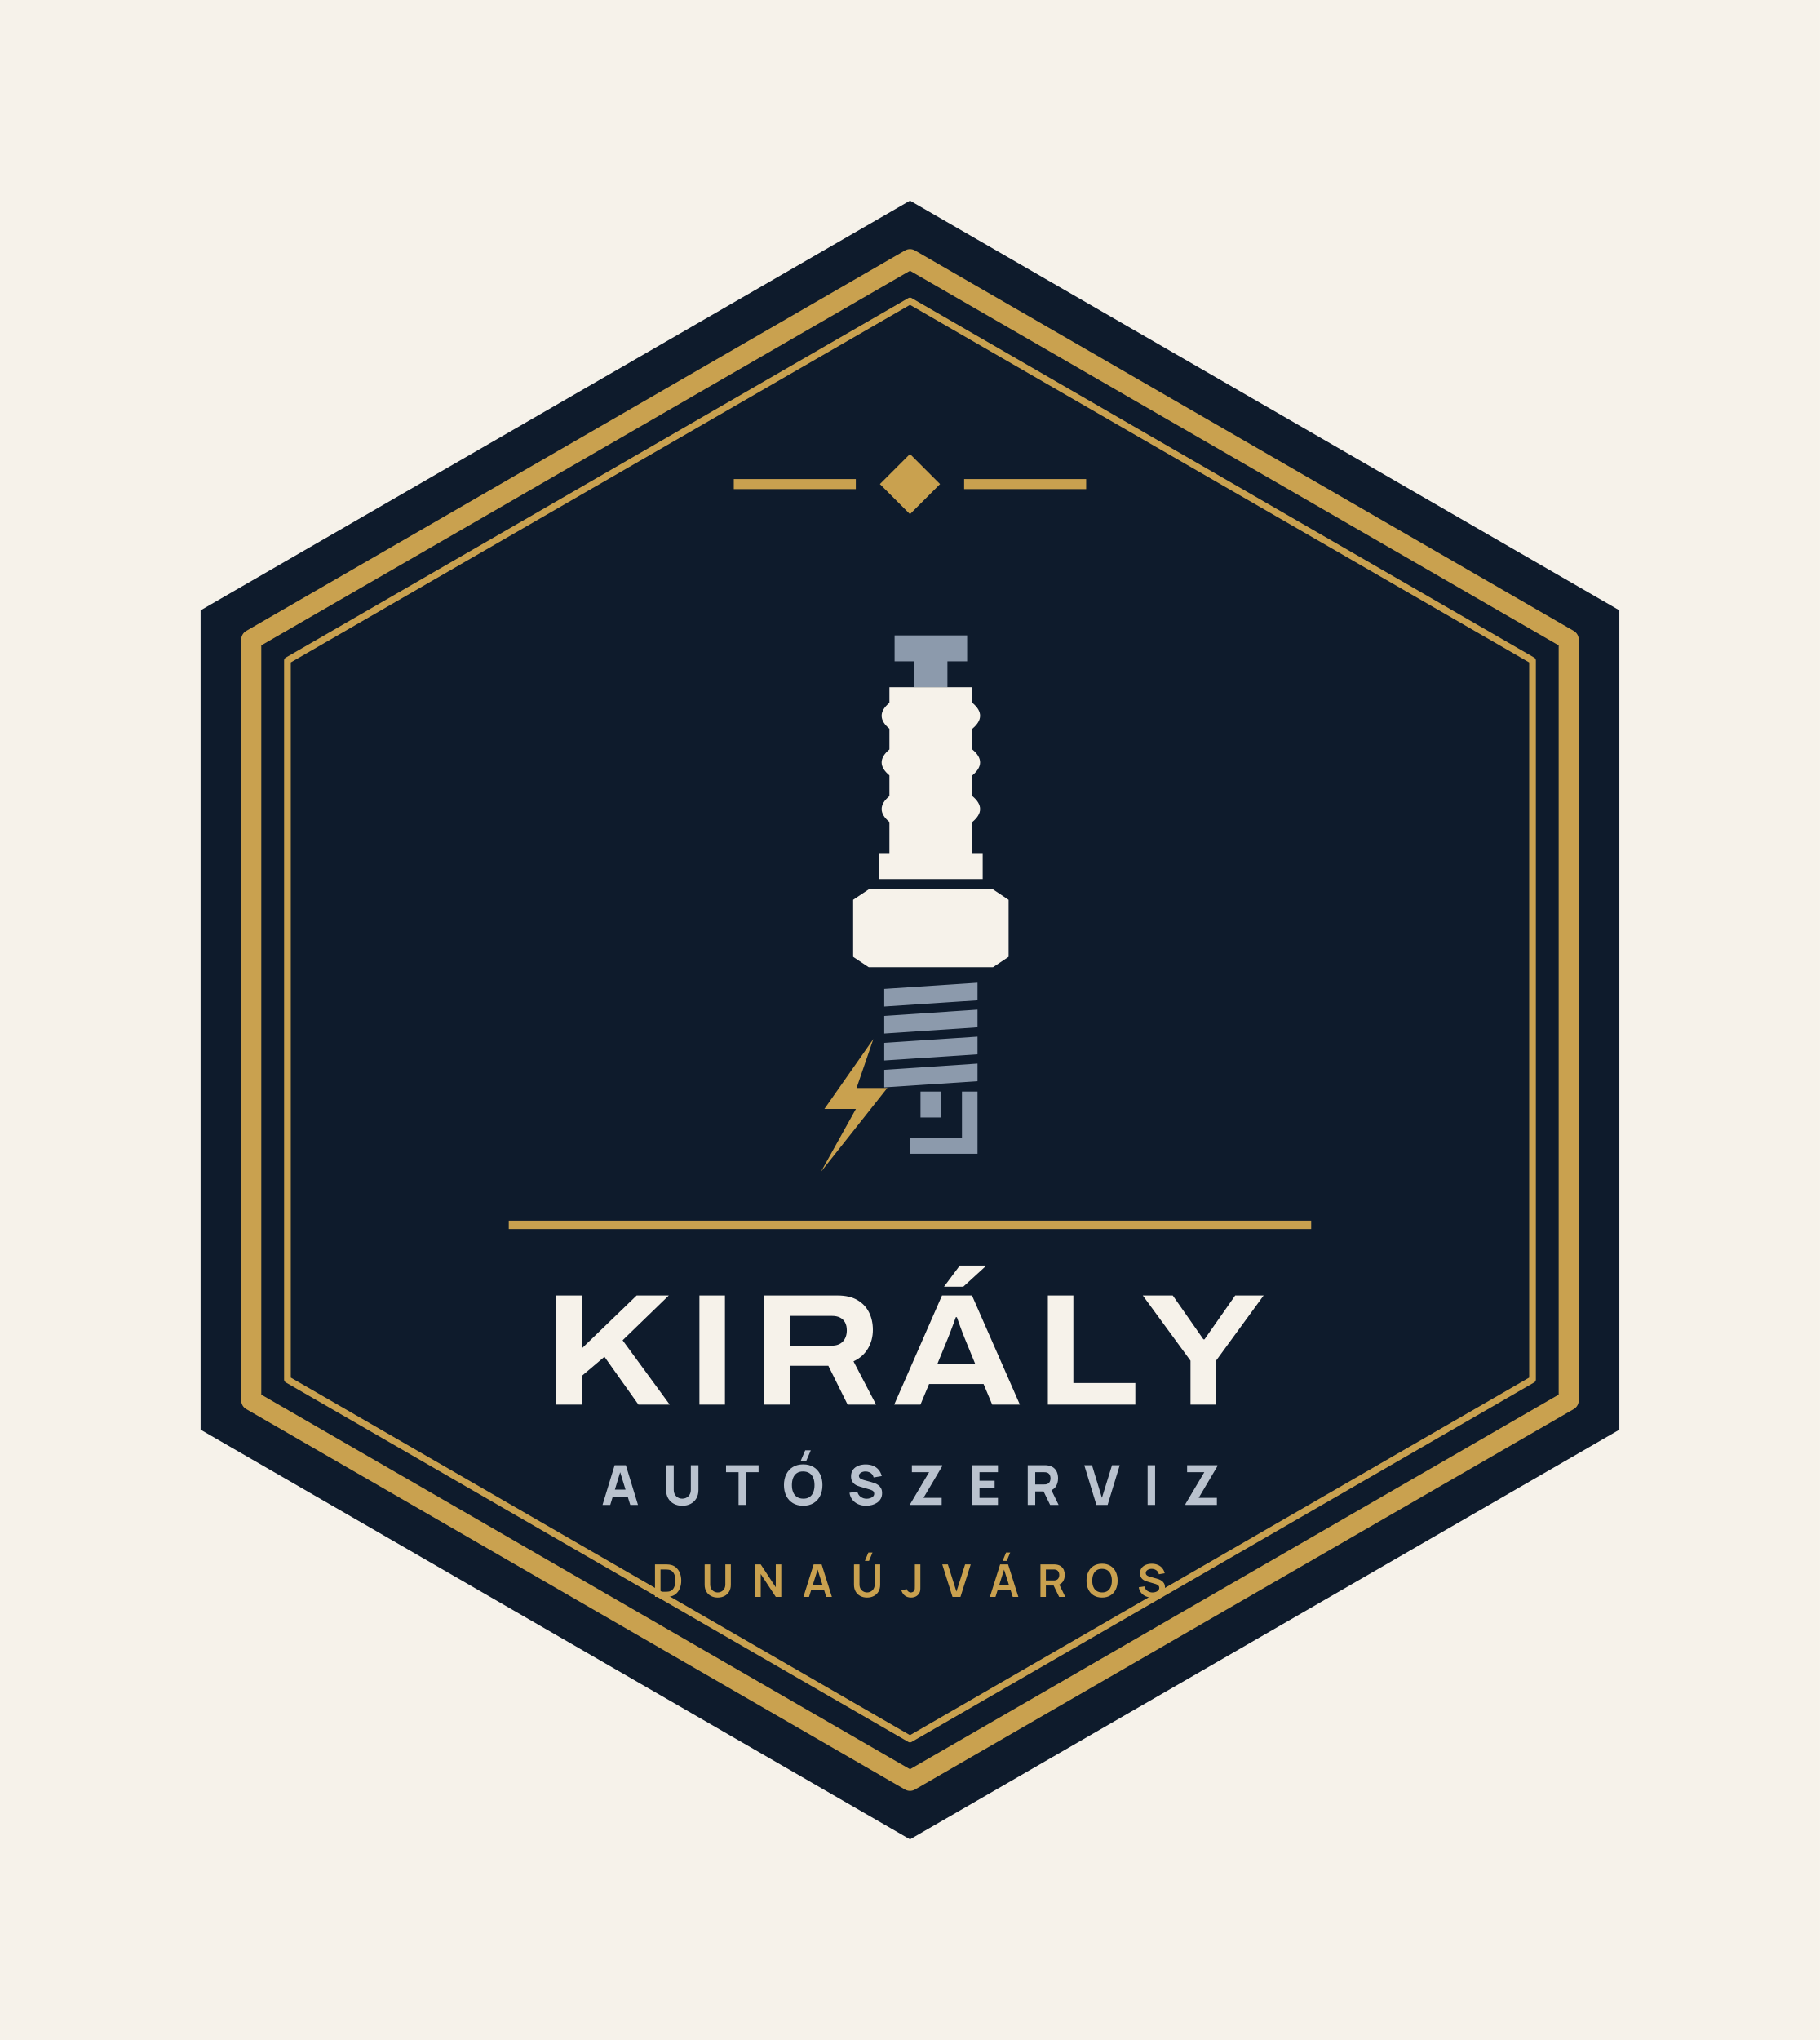
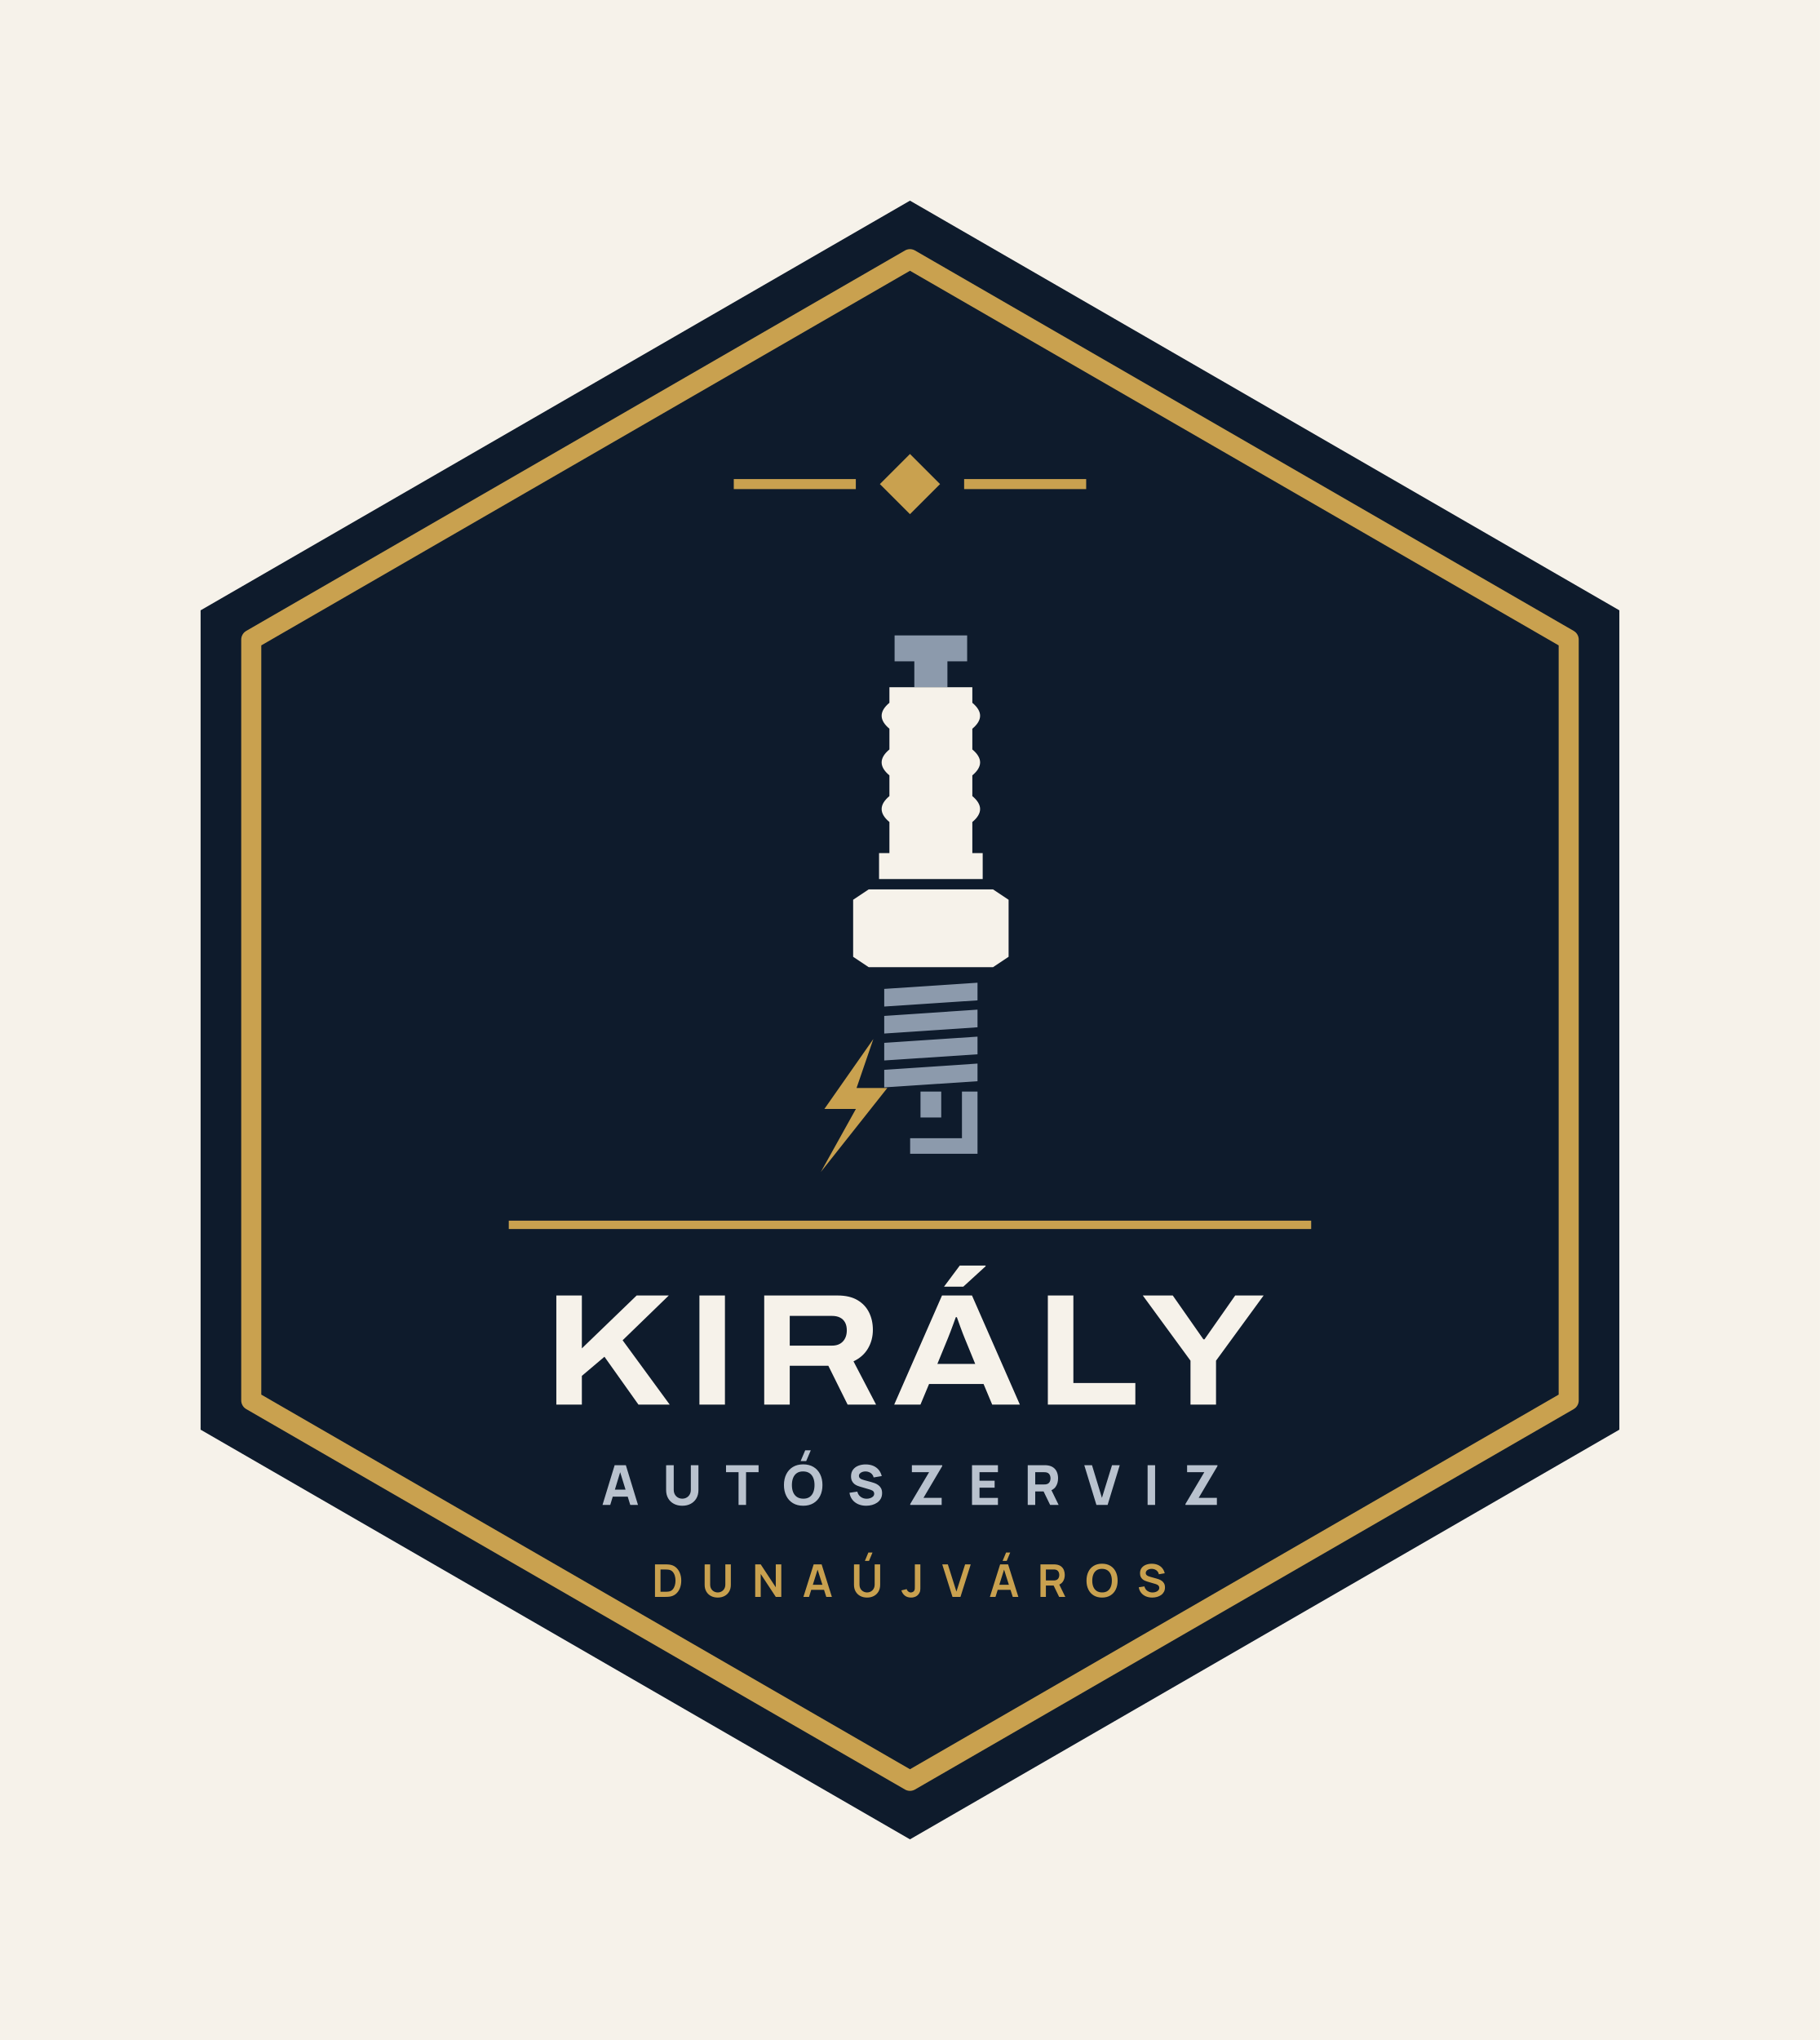
<svg xmlns="http://www.w3.org/2000/svg" viewBox="-8.87 -22 217.74 244" width="870.96" height="976">
  <rect x="-8.87" y="-22" width="217.74" height="244" fill="#F6F2EA" />
  <path d="M100 2 L184.87 51 L184.87 149 L100 198 L15.13 149 L15.13 51Z" fill="#0E1B2C" />
  <path d="M100 9 L178.81 54.5 L178.81 145.5 L100 191 L21.19 145.5 L21.19 54.5Z" fill="none" stroke="#C9A14F" stroke-width="2.4" stroke-linejoin="round" />
-   <path d="M100 14 L174.48 57 L174.48 143 L100 186 L25.52 143 L25.52 57Z" fill="none" stroke="#C9A14F" stroke-width=".8" stroke-linejoin="round" />
  <path d="M100 32.3 L103.6 35.9 L100 39.5 L96.4 35.9Z" fill="#C9A14F" />
  <rect x="78.92" y="35.3" width="14.6" height="1.2" fill="#C9A14F" />
  <rect x="106.48" y="35.3" width="14.6" height="1.2" fill="#C9A14F" />
  <path d="M98.16 54H106.84V57.1H104.48V60.2H100.52V57.1H98.16Z" fill="#8C9AAC" />
  <path d="M97.54 60.2H107.46V62.06Q109.32 63.61 107.46 65.16V67.64Q109.32 69.19 107.46 70.74V73.22Q109.32 74.77 107.46 76.32V80.04H108.7V83.14H96.3V80.04H97.54V76.32Q95.68 74.77 97.54 73.22V70.74Q95.68 69.19 97.54 67.64V65.16Q95.68 63.61 97.54 62.06Z" fill="#F6F2EA" />
  <path d="M93.2 85.62L95.06 84.38H109.94L111.8 85.62V92.44L109.94 93.68H95.06L93.2 92.44Z" fill="#F6F2EA" />
  <path d="M96.92 96.28L108.08 95.54V97.65L96.92 98.39Z" fill="#8C9AAC" />
  <path d="M96.92 99.51L108.08 98.76V100.87L96.92 101.62Z" fill="#8C9AAC" />
  <path d="M96.92 102.73L108.08 101.99V104.1L96.92 104.84Z" fill="#8C9AAC" />
  <path d="M96.92 105.96L108.08 105.21V107.32L96.92 108.06Z" fill="#8C9AAC" />
  <rect x="101.26" y="108.56" width="2.48" height="3.1" fill="#8C9AAC" />
  <path d="M106.22 108.56H108.08V116H100.02V114.14H106.22Z" fill="#8C9AAC" />
  <path d="M95.62 102.27L89.76 110.64H93.53L89.34 118.17L97.29 108.13H93.61Z" fill="#C9A14F" />
  <rect x="52" y="124" width="96" height="1" fill="#C9A14F" />
  <path d="M57.69 146.0V132.951H60.744V139.277L67.3 132.951H71.145L65.621 138.306L71.253 146.0H67.513L63.448 140.278L60.744 142.565V146.0ZM74.809 146.0V132.951H77.863V146.0ZM82.561 146.0V132.951H91.342Q92.769 132.951 93.7 133.492Q94.631 134.034 95.096 134.962Q95.561 135.889 95.561 137.057Q95.561 138.289 94.977 139.285Q94.393 140.282 93.243 140.827L95.942 146.0H92.538L90.233 141.357H85.615V146.0ZM85.615 138.947H90.674Q91.508 138.947 91.975 138.448Q92.442 137.949 92.442 137.113Q92.442 136.564 92.236 136.181Q92.029 135.798 91.636 135.595Q91.242 135.392 90.674 135.392H85.615ZM98.113 146.0 103.832 132.951H107.419L113.146 146.0H109.836L108.803 143.533H102.285L101.254 146.0ZM103.277 141.135H107.805L106.534 138.031Q106.453 137.834 106.322 137.497Q106.191 137.161 106.054 136.783Q105.917 136.404 105.796 136.066Q105.674 135.728 105.61 135.547H105.483Q105.352 135.917 105.174 136.397Q104.997 136.876 104.83 137.32Q104.663 137.763 104.548 138.038ZM104.074 131.893 105.954 129.374H109.041L109.054 129.451L106.382 131.893ZM116.495 146.0V132.951H119.549V143.417H126.963V146.0ZM133.561 146.0V140.748L127.855 132.951H131.44L135.105 138.193H135.238L138.909 132.951H142.31L136.616 140.748V146.0Z" fill="#F6F2EA" />
  <path d="M63.215 158.0 64.667 153.248H66.007L67.459 158.0H66.535L65.241 153.809H65.413L64.139 158.0ZM64.086 157.01V156.172H66.594V157.01ZM72.759 158.099Q72.184 158.099 71.749 157.866Q71.313 157.634 71.069 157.211Q70.825 156.789 70.825 156.218V153.255L71.736 153.248V156.211Q71.736 156.446 71.815 156.637Q71.894 156.828 72.034 156.967Q72.174 157.106 72.361 157.18Q72.547 157.254 72.759 157.254Q72.976 157.254 73.163 157.178Q73.349 157.102 73.488 156.964Q73.626 156.825 73.704 156.634Q73.782 156.442 73.782 156.211V153.248H74.692V156.218Q74.692 156.789 74.448 157.211Q74.204 157.634 73.768 157.866Q73.333 158.099 72.759 158.099ZM79.491 158.0V154.086H77.992V153.248H81.886V154.086H80.388V158.0ZM87.585 152.753H86.919L87.467 151.466H88.133ZM87.226 158.099Q86.513 158.099 85.996 157.789Q85.48 157.479 85.201 156.921Q84.922 156.363 84.922 155.624Q84.922 154.885 85.201 154.327Q85.48 153.769 85.996 153.459Q86.513 153.149 87.226 153.149Q87.939 153.149 88.455 153.459Q88.971 153.769 89.25 154.327Q89.529 154.885 89.529 155.624Q89.529 156.363 89.25 156.921Q88.971 157.479 88.455 157.789Q87.939 158.099 87.226 158.099ZM87.226 157.254Q87.678 157.261 87.978 157.06Q88.278 156.858 88.429 156.489Q88.579 156.119 88.579 155.624Q88.579 155.129 88.429 154.766Q88.278 154.403 87.978 154.202Q87.678 154 87.226 153.994Q86.774 153.987 86.473 154.189Q86.173 154.39 86.023 154.759Q85.873 155.129 85.873 155.624Q85.873 156.119 86.023 156.482Q86.173 156.845 86.473 157.046Q86.774 157.248 87.226 157.254ZM94.756 158.099Q94.228 158.099 93.804 157.913Q93.38 157.726 93.108 157.378Q92.836 157.03 92.763 156.548L93.7 156.409Q93.799 156.819 94.11 157.04Q94.42 157.261 94.816 157.261Q95.037 157.261 95.245 157.191Q95.453 157.122 95.586 156.987Q95.72 156.852 95.72 156.654Q95.72 156.581 95.698 156.513Q95.677 156.446 95.628 156.386Q95.578 156.327 95.487 156.274Q95.397 156.221 95.258 156.178L94.024 155.815Q93.885 155.776 93.702 155.703Q93.519 155.631 93.347 155.495Q93.176 155.36 93.062 155.137Q92.948 154.915 92.948 154.575Q92.948 154.096 93.189 153.779Q93.43 153.463 93.832 153.307Q94.235 153.152 94.723 153.156Q95.215 153.162 95.601 153.324Q95.987 153.486 96.248 153.794Q96.509 154.103 96.624 154.548L95.654 154.713Q95.601 154.482 95.459 154.324Q95.317 154.165 95.121 154.083Q94.925 154 94.71 153.994Q94.499 153.987 94.312 154.052Q94.126 154.116 94.009 154.238Q93.892 154.36 93.892 154.528Q93.892 154.684 93.987 154.781Q94.083 154.878 94.228 154.938Q94.374 154.997 94.525 155.037L95.35 155.261Q95.535 155.31 95.76 155.391Q95.984 155.472 96.19 155.616Q96.396 155.759 96.53 155.994Q96.664 156.228 96.664 156.588Q96.664 156.97 96.504 157.256Q96.344 157.541 96.073 157.728Q95.802 157.914 95.461 158.007Q95.119 158.099 94.756 158.099ZM100.03 158.0V157.888L102.287 154.086H100.228V153.248H103.858V153.36L101.614 157.155H103.792V158.0ZM107.422 158.0V153.248H110.524V154.086H108.319V155.103H110.128V155.941H108.319V157.162H110.524V158.0ZM114.088 158.0V153.248H116.094Q116.163 153.248 116.281 153.253Q116.398 153.258 116.49 153.274Q116.916 153.34 117.188 153.555Q117.46 153.769 117.589 154.094Q117.718 154.419 117.718 154.819Q117.718 155.416 117.421 155.84Q117.124 156.264 116.49 156.363L116.094 156.39H114.985V158.0ZM116.767 158.0 115.83 156.066 116.754 155.888 117.784 158.0ZM114.985 155.551H116.055Q116.124 155.551 116.206 155.545Q116.289 155.538 116.358 155.518Q116.54 155.469 116.639 155.352Q116.738 155.235 116.776 155.091Q116.814 154.947 116.814 154.819Q116.814 154.69 116.776 154.547Q116.738 154.403 116.639 154.286Q116.54 154.169 116.358 154.119Q116.289 154.099 116.206 154.093Q116.124 154.086 116.055 154.086H114.985ZM122.305 158.0 120.853 153.248H121.777L122.965 157.155L124.173 153.248H125.097L123.645 158.0ZM128.43 158.0V153.248H129.327V158.0ZM132.957 158.0V157.888L135.214 154.086H133.155V153.248H136.785V153.36L134.541 157.155H136.719V158.0Z" fill="#B9C2CE" />
  <path d="M69.493 169.0V165.112H70.731Q70.781 165.112 70.926 165.115Q71.071 165.117 71.205 165.135Q71.668 165.192 71.987 165.462Q72.306 165.731 72.471 166.146Q72.635 166.561 72.635 167.056Q72.635 167.551 72.471 167.966Q72.306 168.381 71.987 168.651Q71.668 168.92 71.205 168.977Q71.071 168.994 70.926 168.997Q70.78 169.0 70.731 169.0ZM70.154 168.386H70.731Q70.813 168.386 70.939 168.381Q71.064 168.377 71.162 168.358Q71.438 168.305 71.61 168.111Q71.783 167.917 71.865 167.639Q71.947 167.362 71.947 167.056Q71.947 166.739 71.863 166.461Q71.779 166.183 71.605 165.994Q71.431 165.805 71.162 165.754Q71.064 165.733 70.938 165.729Q70.812 165.726 70.731 165.726H70.154ZM77.001 169.081Q76.538 169.081 76.185 168.892Q75.832 168.703 75.634 168.361Q75.435 168.018 75.435 167.556V165.116L76.094 165.112V167.538Q76.094 167.758 76.168 167.931Q76.243 168.103 76.37 168.224Q76.498 168.344 76.661 168.406Q76.825 168.469 77.001 168.469Q77.182 168.469 77.346 168.405Q77.509 168.342 77.636 168.221Q77.762 168.101 77.835 167.928Q77.909 167.756 77.909 167.538V165.112H78.567V167.556Q78.567 168.018 78.369 168.36Q78.171 168.703 77.818 168.892Q77.465 169.081 77.001 169.081ZM81.483 169.0V165.112H82.142L83.945 167.853V165.112H84.604V169.0H83.945L82.142 166.259V169.0ZM87.251 169.0 88.476 165.112H89.43L90.656 169.0H89.986L88.874 165.512H89.018L87.921 169.0ZM87.935 168.157V167.549H89.976V168.157ZM95.099 164.693H94.605L95.022 163.695H95.516ZM94.867 169.081Q94.404 169.081 94.051 168.892Q93.698 168.703 93.5 168.361Q93.301 168.018 93.301 167.556V165.116L93.96 165.112V167.538Q93.96 167.758 94.034 167.931Q94.109 168.103 94.236 168.224Q94.364 168.344 94.527 168.406Q94.691 168.469 94.867 168.469Q95.048 168.469 95.212 168.405Q95.375 168.342 95.502 168.221Q95.628 168.101 95.701 167.928Q95.775 167.756 95.775 167.538V165.112H96.433V167.556Q96.433 168.018 96.235 168.36Q96.036 168.703 95.684 168.892Q95.331 169.081 94.867 169.081ZM100.127 169.08Q99.681 169.08 99.386 168.848Q99.091 168.616 98.971 168.222L99.613 168.069Q99.644 168.233 99.787 168.352Q99.931 168.471 100.102 168.471Q100.216 168.471 100.344 168.41Q100.471 168.349 100.531 168.214Q100.57 168.127 100.577 168.007Q100.583 167.888 100.583 167.729V165.112H101.242V167.729Q101.242 167.909 101.24 168.045Q101.239 168.181 101.213 168.301Q101.188 168.421 101.113 168.549Q100.954 168.825 100.697 168.953Q100.439 169.08 100.127 169.08ZM105.087 169.0 103.861 165.112H104.531L105.557 168.369L106.596 165.112H107.267L106.041 169.0ZM111.577 164.693H111.083L111.499 163.695H111.993ZM109.561 169.0 110.787 165.112H111.74L112.966 169.0H112.296L111.184 165.512H111.328L110.231 169.0ZM110.245 168.157V167.549H112.286V168.157ZM115.611 169.0V165.112H117.218Q117.275 165.112 117.364 165.116Q117.454 165.12 117.529 165.134Q117.866 165.186 118.086 165.359Q118.306 165.532 118.413 165.794Q118.519 166.057 118.519 166.377Q118.519 166.854 118.279 167.195Q118.039 167.537 117.542 167.618L117.265 167.643H116.261V169.0ZM117.844 169.0 117.078 167.418 117.74 167.272 118.582 169.0ZM116.261 167.034H117.191Q117.246 167.034 117.313 167.028Q117.379 167.023 117.438 167.007Q117.599 166.966 117.692 166.864Q117.784 166.762 117.823 166.632Q117.862 166.502 117.862 166.377Q117.862 166.253 117.823 166.123Q117.784 165.993 117.692 165.891Q117.599 165.788 117.438 165.747Q117.379 165.732 117.313 165.726Q117.246 165.721 117.191 165.721H116.261ZM122.981 169.081Q122.398 169.081 121.981 168.826Q121.564 168.572 121.342 168.115Q121.119 167.659 121.119 167.056Q121.119 166.453 121.342 165.997Q121.564 165.54 121.981 165.286Q122.398 165.031 122.981 165.031Q123.563 165.031 123.98 165.286Q124.397 165.54 124.619 165.997Q124.842 166.453 124.842 167.056Q124.842 167.659 124.619 168.115Q124.397 168.572 123.98 168.826Q123.563 169.081 122.981 169.081ZM122.981 168.467Q123.372 168.472 123.632 168.296Q123.893 168.12 124.023 167.801Q124.153 167.481 124.153 167.056Q124.153 166.631 124.023 166.316Q123.893 166 123.632 165.825Q123.372 165.649 122.981 165.645Q122.589 165.64 122.329 165.816Q122.069 165.991 121.939 166.311Q121.809 166.631 121.808 167.056Q121.807 167.481 121.937 167.796Q122.068 168.111 122.328 168.287Q122.589 168.463 122.981 168.467ZM128.982 169.081Q128.556 169.081 128.215 168.933Q127.873 168.784 127.653 168.507Q127.433 168.231 127.372 167.849L128.048 167.747Q128.134 168.093 128.402 168.282Q128.671 168.472 129.022 168.472Q129.23 168.472 129.414 168.406Q129.598 168.341 129.712 168.216Q129.827 168.091 129.827 167.913Q129.827 167.83 129.8 167.762Q129.773 167.694 129.721 167.64Q129.669 167.586 129.586 167.542Q129.504 167.497 129.394 167.464L128.391 167.168Q128.261 167.13 128.111 167.066Q127.96 167.002 127.827 166.89Q127.694 166.779 127.608 166.605Q127.523 166.43 127.523 166.173Q127.523 165.797 127.714 165.543Q127.905 165.288 128.227 165.161Q128.549 165.033 128.945 165.035Q129.344 165.04 129.657 165.174Q129.971 165.307 130.181 165.56Q130.391 165.813 130.478 166.174L129.778 166.294Q129.736 166.089 129.612 165.945Q129.489 165.801 129.312 165.725Q129.135 165.649 128.936 165.645Q128.741 165.64 128.575 165.702Q128.41 165.763 128.308 165.876Q128.207 165.989 128.207 166.141Q128.207 166.285 128.293 166.375Q128.379 166.464 128.508 166.518Q128.638 166.571 128.768 166.606L129.465 166.8Q129.608 166.838 129.786 166.903Q129.964 166.968 130.128 167.084Q130.293 167.2 130.4 167.389Q130.507 167.578 130.507 167.868Q130.507 168.171 130.382 168.399Q130.258 168.627 130.043 168.778Q129.829 168.929 129.555 169.005Q129.281 169.081 128.982 169.081Z" fill="#C9A14F" />
</svg>
